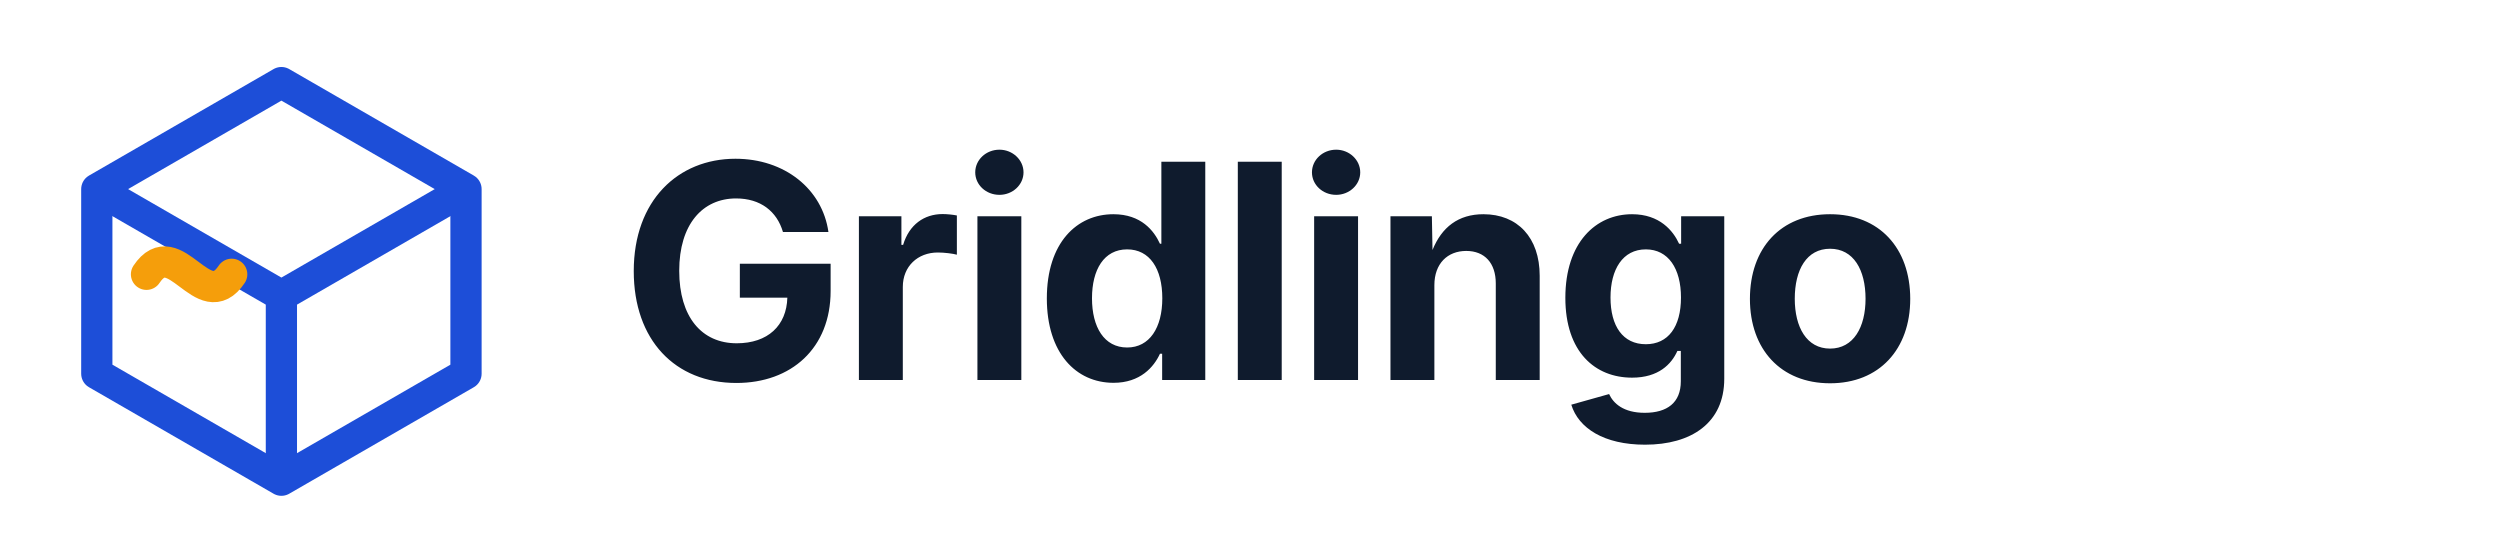
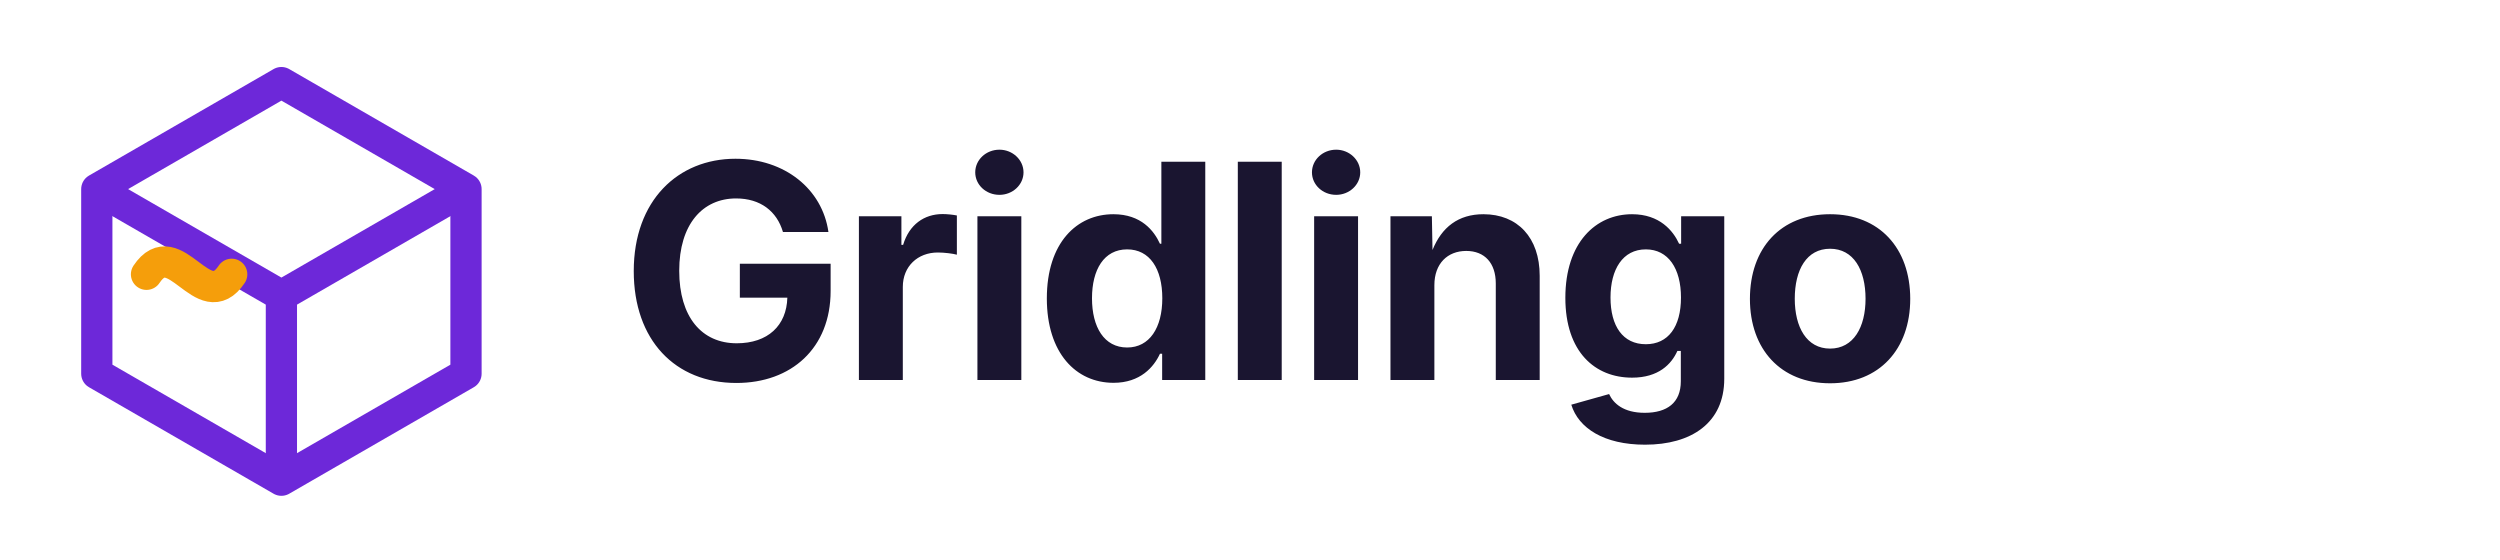
<svg xmlns="http://www.w3.org/2000/svg" viewBox="0 0 250 56" width="250" height="56" role="img" aria-label="Gridlingo">
  <g transform="translate(4 4) scale(1.42)">
-     <path d="M17 3 L30 10.5 L30 23.5 L17 31 L4 23.5 L4 10.5 Z" fill="none" stroke="#1d4ed8" stroke-width="2.2" stroke-linejoin="round" />
-     <path d="M4 10.5 L17 18 L30 10.5 M17 18 L17 31" fill="none" stroke="#1d4ed8" stroke-width="2.2" stroke-linejoin="round" />
+     <path d="M17 3 L30 10.5 L30 23.5 L17 31 L4 23.5 L4 10.5 Z" fill="none" stroke="#6d28d9" stroke-width="2.2" stroke-linejoin="round" />
+     <path d="M4 10.5 L17 18 L30 10.5 M17 18 L17 31" fill="none" stroke="#6d28d9" stroke-width="2.2" stroke-linejoin="round" />
    <path d="M7.5 16.5 C9.5 13.5 11.5 19.5 13.5 16.5" fill="none" stroke="#f59e0b" stroke-width="2.2" stroke-linecap="round" />
  </g>
-   <text x="62" y="38" font-family="Inter, 'Segoe UI', Helvetica, Arial, sans-serif" font-size="30" font-weight="700" letter-spacing="-0.5" fill="#0f1b2d">Gridlingo</text>
+   <text x="62" y="38" font-family="Inter, 'Segoe UI', Helvetica, Arial, sans-serif" font-size="30" font-weight="700" letter-spacing="-0.5" fill="#1a1530">Gridlingo</text>
</svg>
